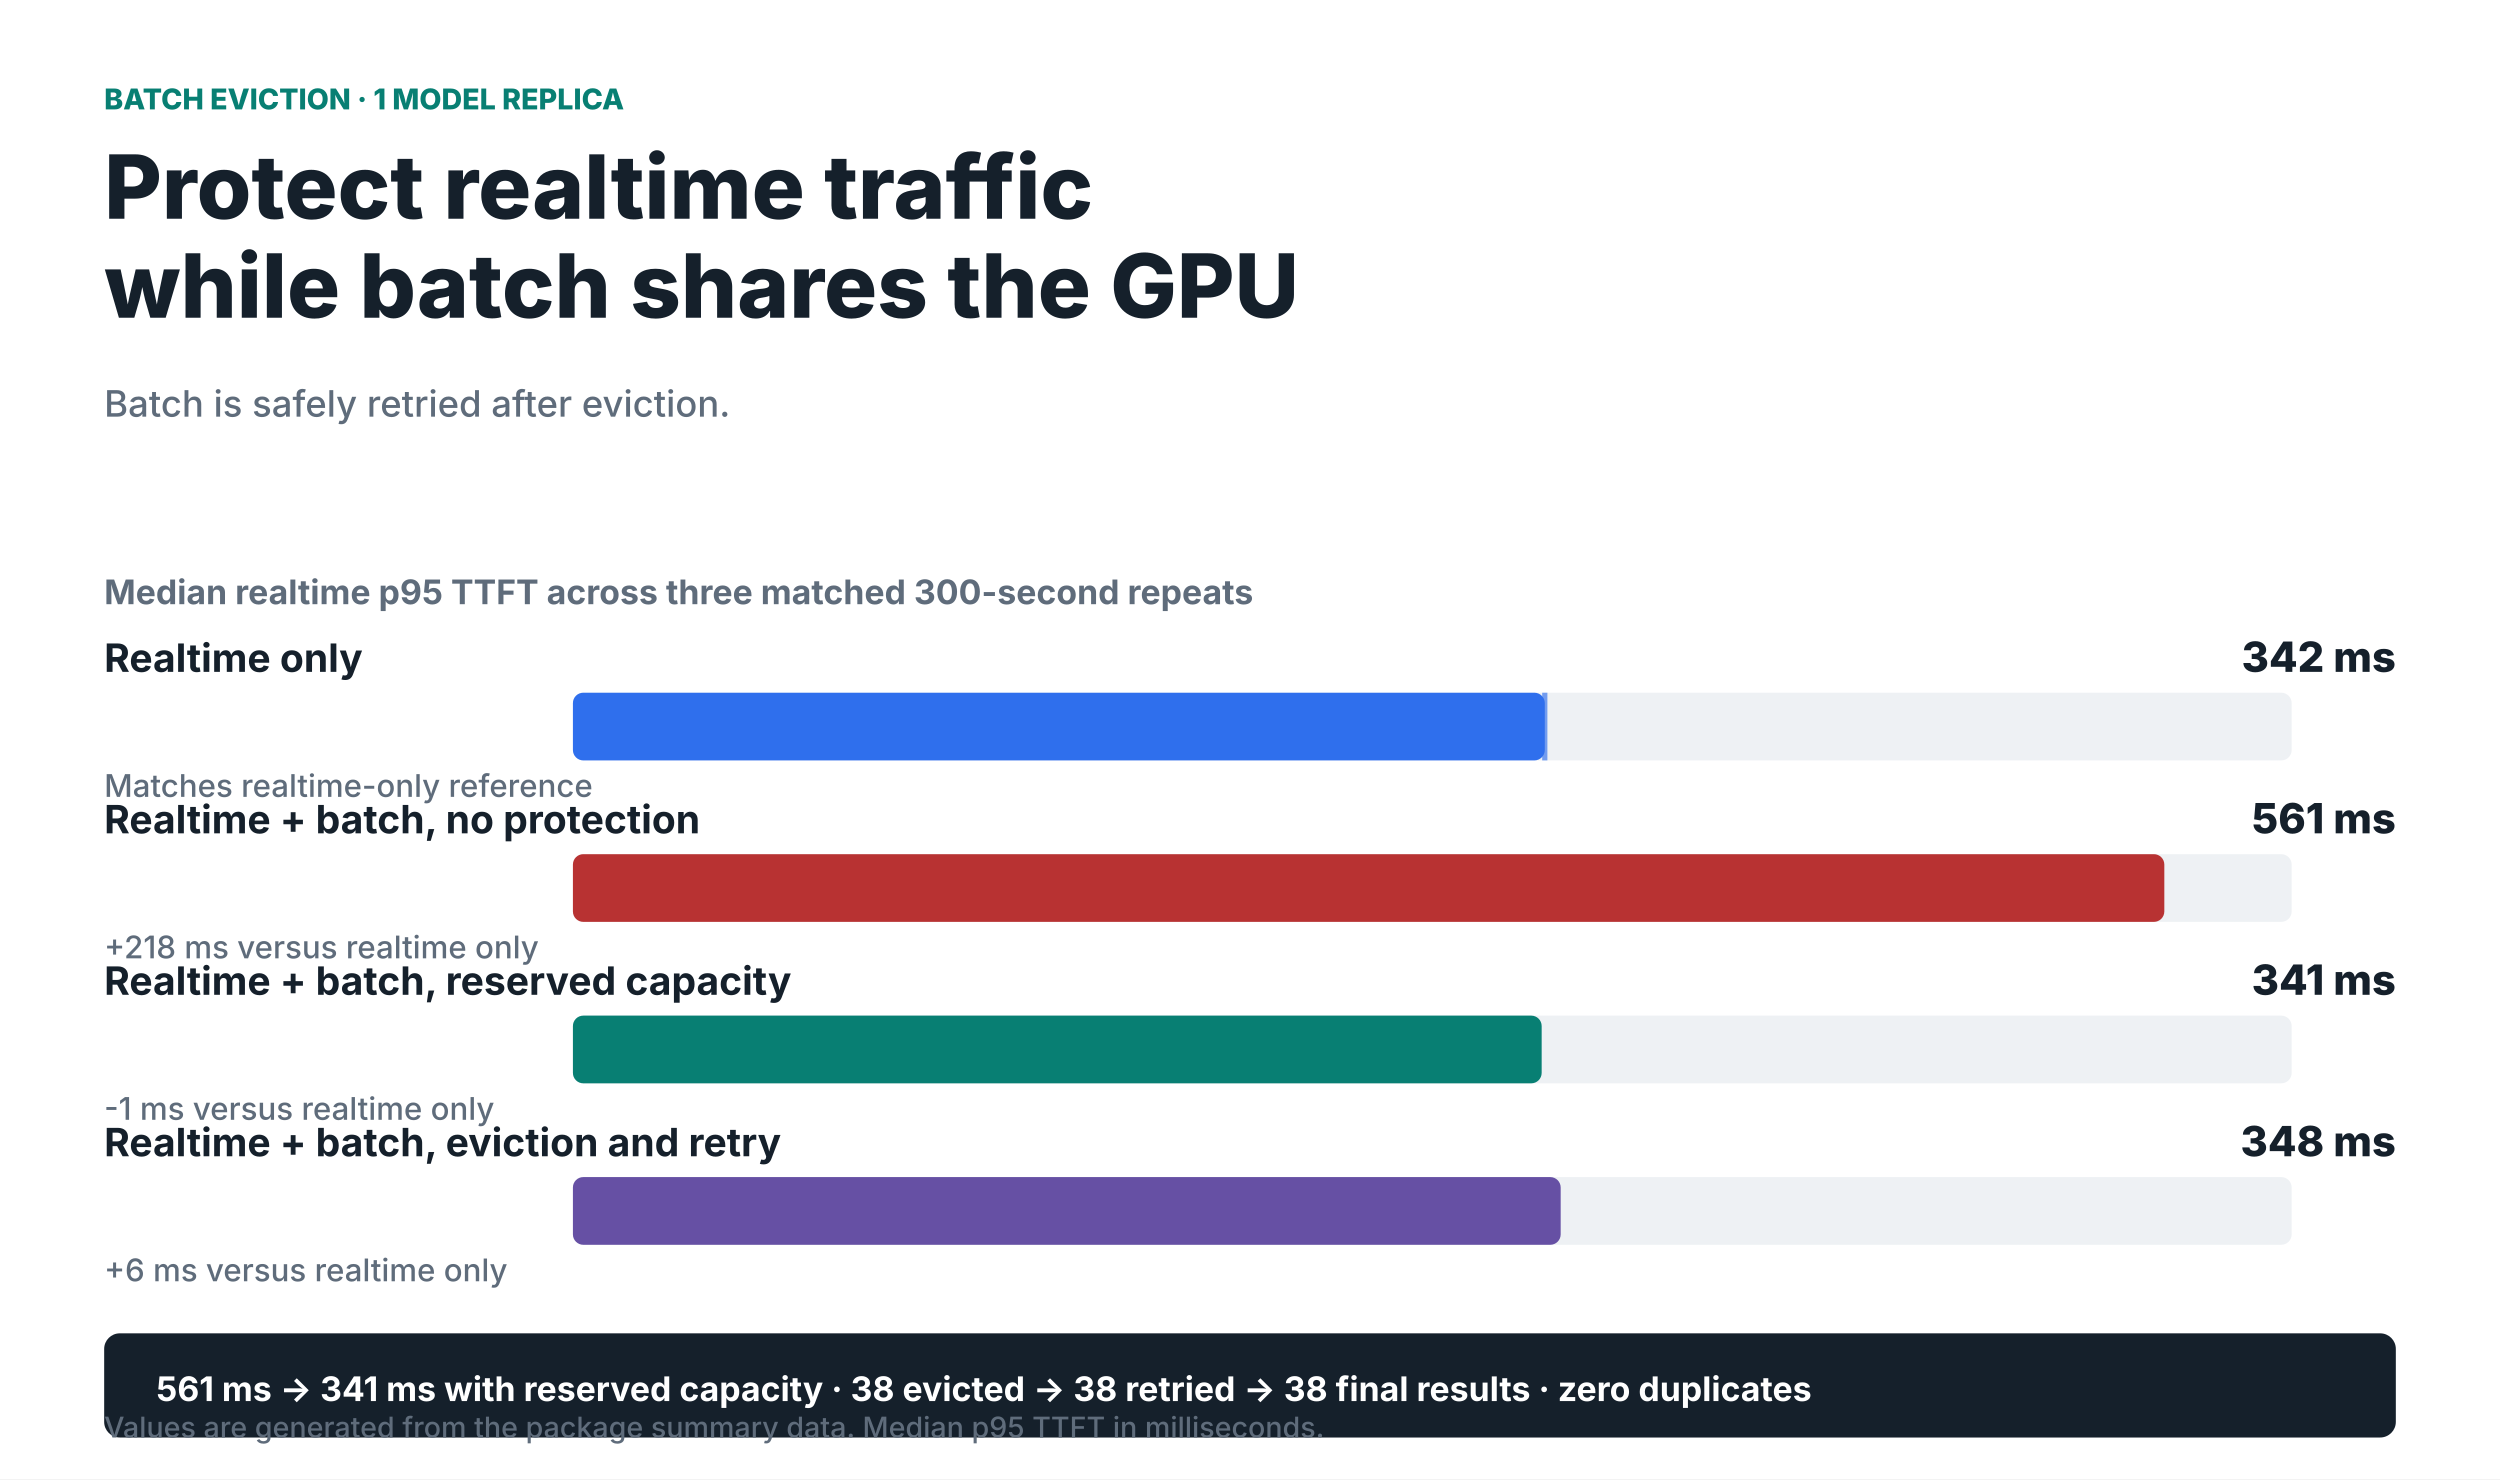
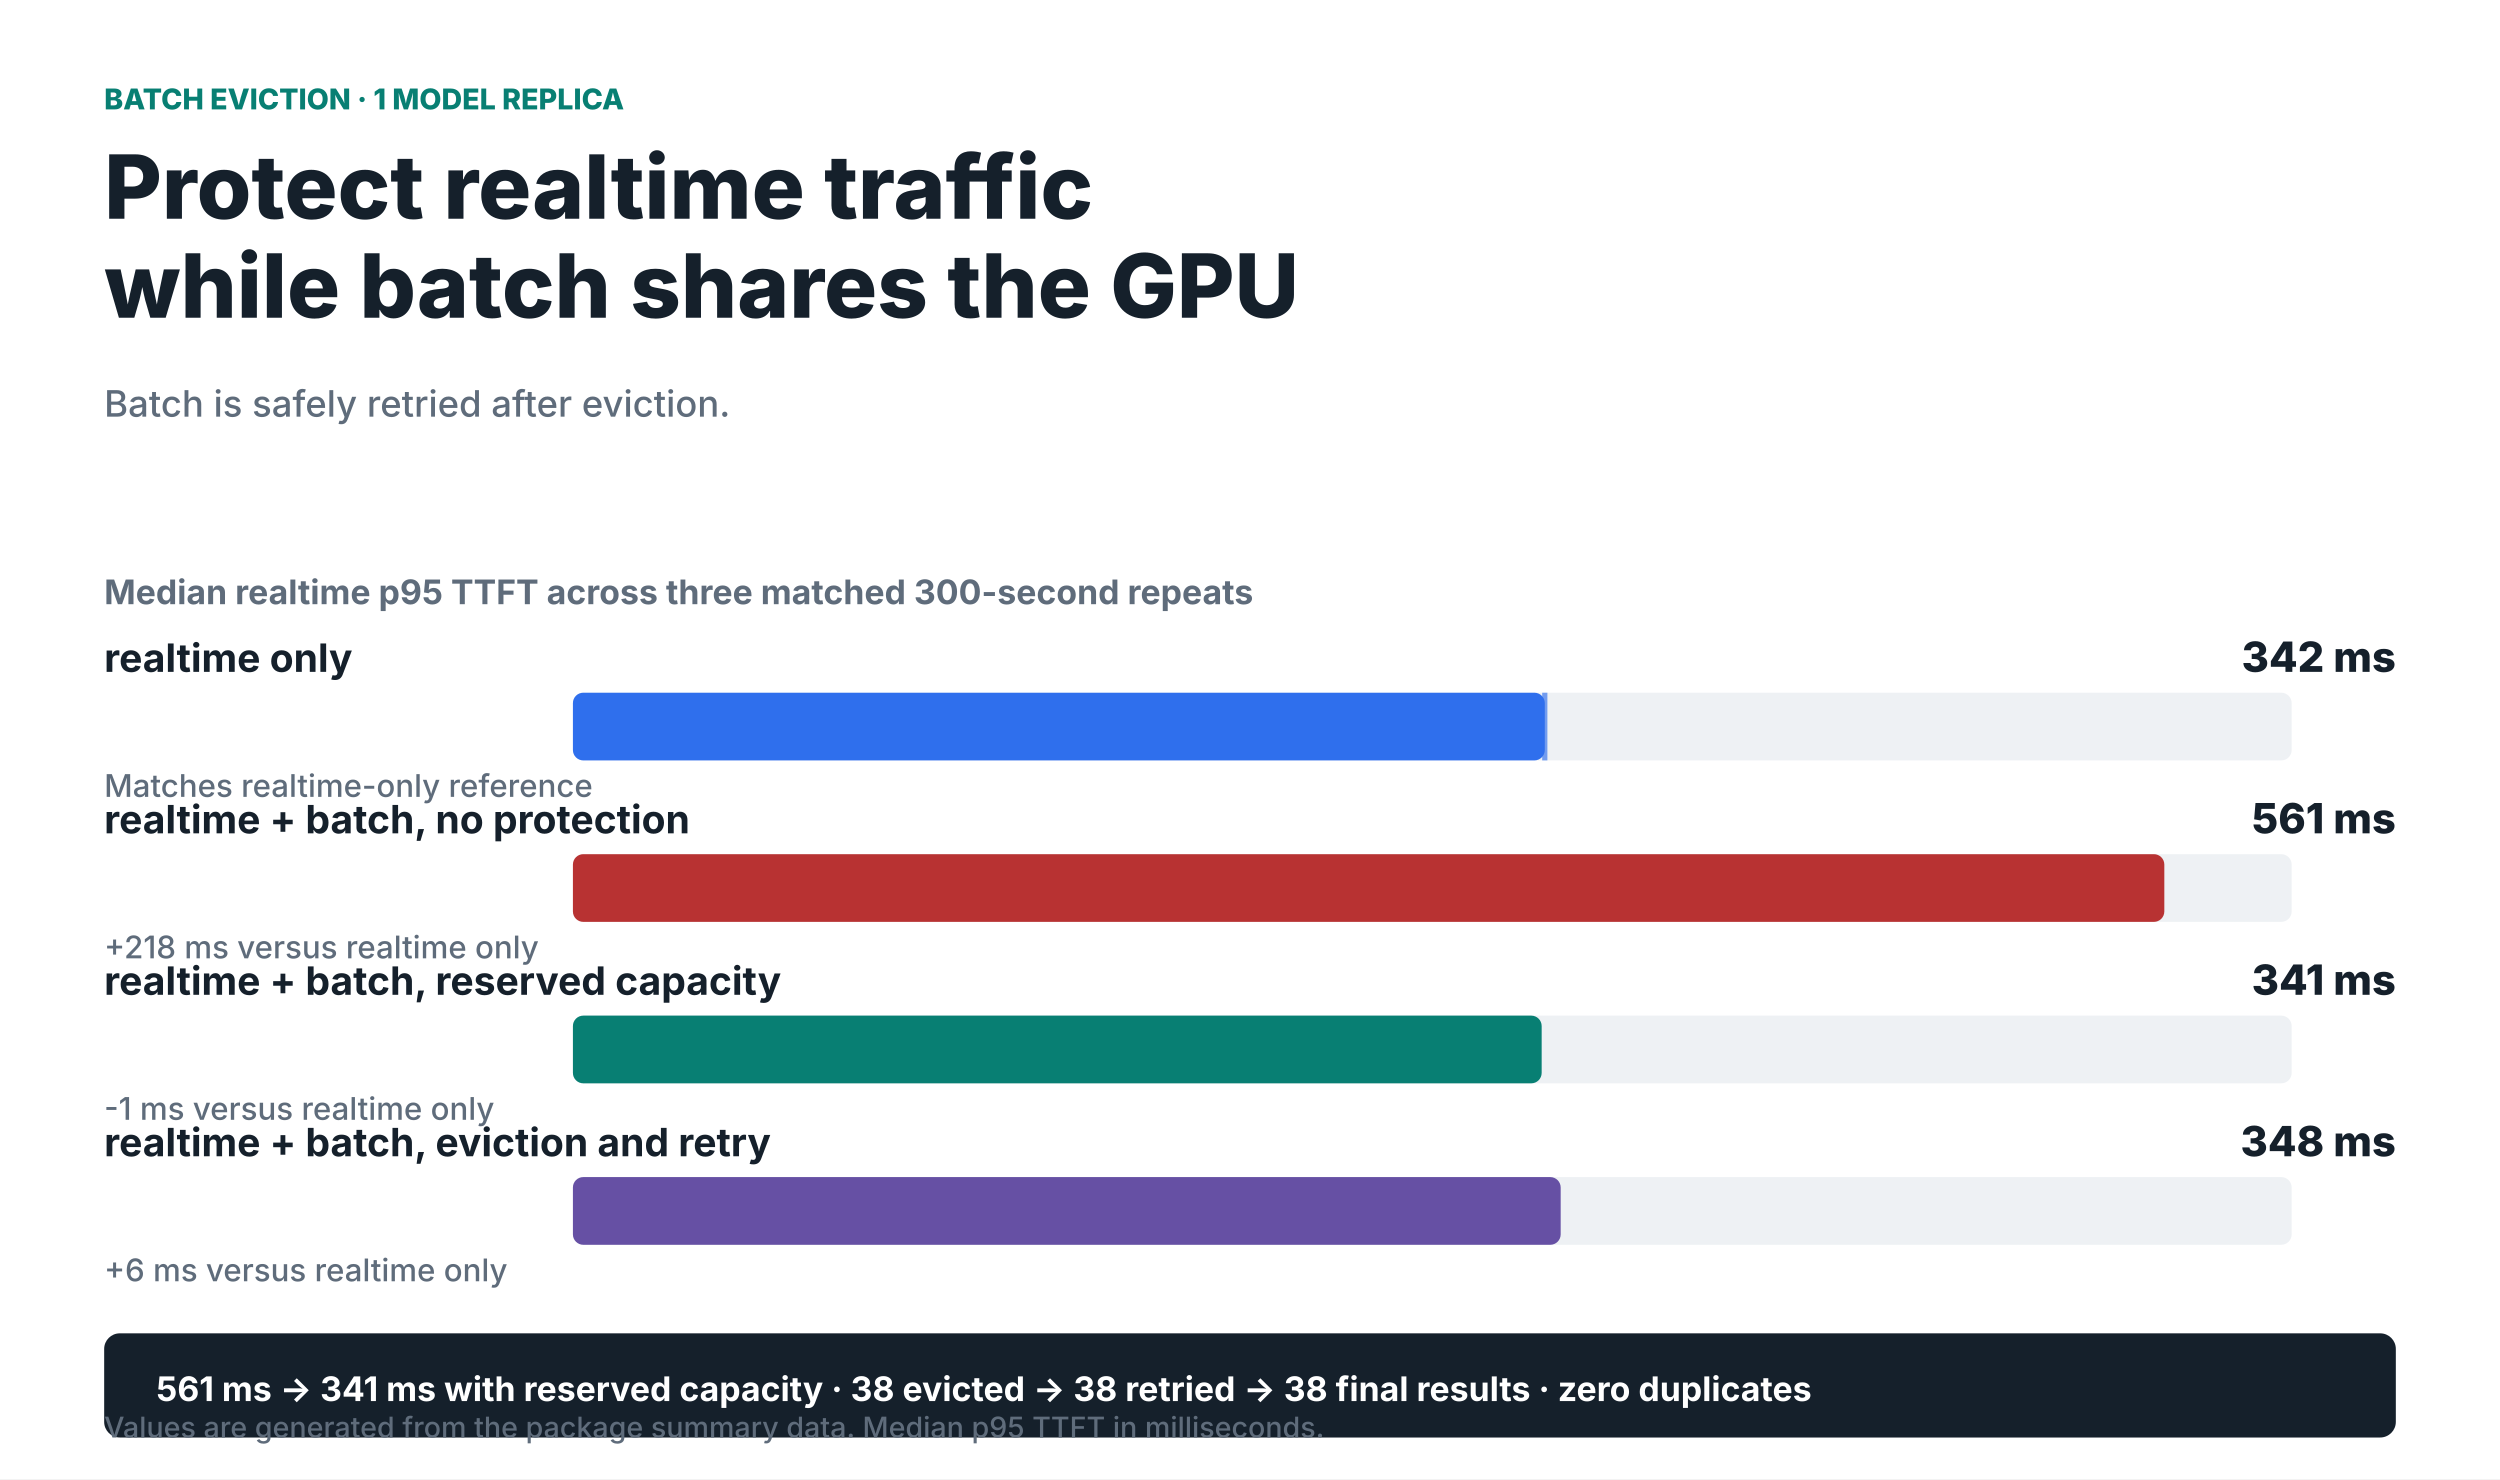
<svg xmlns="http://www.w3.org/2000/svg" width="960" height="568" viewBox="0 0 960 568" role="img" aria-labelledby="title desc">
  <style>text{font-family:Inter,ui-sans-serif,-apple-system,BlinkMacSystemFont,Segoe UI,sans-serif;letter-spacing:0}</style>
  <rect width="960" height="568" fill="#ffffff" />
  <text x="40.0" y="42.0" fill="#087f73" font-size="11" font-weight="800" text-anchor="start">BATCH EVICTION · 1 MODEL REPLICA</text>
  <text x="40.0" y="84.0" fill="#15202b" font-size="34" font-weight="800" text-anchor="start">Protect realtime traffic</text>
  <text x="40.0" y="122.0" fill="#15202b" font-size="34" font-weight="800" text-anchor="start">while batch shares the GPU</text>
  <text x="40.0" y="160.0" fill="#5f6c7b" font-size="14" font-weight="500">
    <tspan x="40.0" dy="0.0">Batch is safely retried after eviction.</tspan>
  </text>
  <text x="40.0" y="232.0" fill="#5f6c7b" font-size="13" font-weight="650" text-anchor="start">Median realtime p95 TTFT across three matched 300-second repeats</text>
-   <text x="40.0" y="258.0" fill="#15202b" font-size="15" font-weight="750" text-anchor="start">Realtime only</text>
+   <text x="40.0" y="258.0" fill="#15202b" font-size="15" font-weight="750" text-anchor="start">realtime only</text>
  <text x="920.0" y="258.0" fill="#15202b" font-size="16" font-weight="800" text-anchor="end">342 ms</text>
  <rect x="220" y="266" width="660" height="26" rx="4" fill="#eef1f4" />
  <rect x="220" y="266" width="373.2" height="26" rx="4" fill="#2f6fed" />
  <line x1="593.2" y1="266" x2="593.2" y2="292" stroke="#2f6fed" stroke-width="2" opacity="0.65" />
  <text x="40.0" y="306.0" fill="#5f6c7b" font-size="12" font-weight="500" text-anchor="start">Matches realtime-only reference</text>
-   <text x="40.0" y="320.0" fill="#15202b" font-size="15" font-weight="750" text-anchor="start">Realtime + batch, no protection</text>
+   <text x="40.0" y="320.0" fill="#15202b" font-size="15" font-weight="750" text-anchor="start">realtime + batch, no protection</text>
  <text x="920.0" y="320.0" fill="#15202b" font-size="16" font-weight="800" text-anchor="end">561 ms</text>
  <rect x="220" y="328" width="660" height="26" rx="4" fill="#eef1f4" />
  <rect x="220" y="328" width="611.1" height="26" rx="4" fill="#b83232" />
  <text x="40.0" y="368.0" fill="#5f6c7b" font-size="12" font-weight="500" text-anchor="start">+218 ms versus realtime only</text>
-   <text x="40.0" y="382.0" fill="#15202b" font-size="15" font-weight="750" text-anchor="start">Realtime + batch, reserved capacity</text>
+   <text x="40.0" y="382.0" fill="#15202b" font-size="15" font-weight="750" text-anchor="start">realtime + batch, reserved capacity</text>
  <text x="920.0" y="382.0" fill="#15202b" font-size="16" font-weight="800" text-anchor="end">341 ms</text>
  <rect x="220" y="390" width="660" height="26" rx="4" fill="#eef1f4" />
  <rect x="220" y="390" width="372.0" height="26" rx="4" fill="#087f73" />
  <text x="40.0" y="430.0" fill="#5f6c7b" font-size="12" font-weight="500" text-anchor="start">-1 ms versus realtime only</text>
-   <text x="40.0" y="444.0" fill="#15202b" font-size="15" font-weight="750" text-anchor="start">Realtime + batch, eviction and retry</text>
+   <text x="40.0" y="444.0" fill="#15202b" font-size="15" font-weight="750" text-anchor="start">realtime + batch, eviction and retry</text>
  <text x="920.0" y="444.0" fill="#15202b" font-size="16" font-weight="800" text-anchor="end">348 ms</text>
  <rect x="220" y="452" width="660" height="26" rx="4" fill="#eef1f4" />
  <rect x="220" y="452" width="379.3" height="26" rx="4" fill="#6650a4" />
  <text x="40.0" y="492.0" fill="#5f6c7b" font-size="12" font-weight="500" text-anchor="start">+6 ms versus realtime only</text>
  <rect x="40" y="512" width="880" height="40" rx="6" fill="#15202b" />
  <text x="60.0" y="538.0" fill="#ffffff" font-size="13" font-weight="700" text-anchor="start">561 ms → 341 ms with reserved capacity · 38 evicted → 38 retried → 38 final results · zero duplicates</text>
  <text x="40.0" y="552.0" fill="#5f6c7b" font-size="11" font-weight="500" text-anchor="start">Values are generated from the package summary data. Median p95 TTFT in milliseconds.</text>
</svg>
